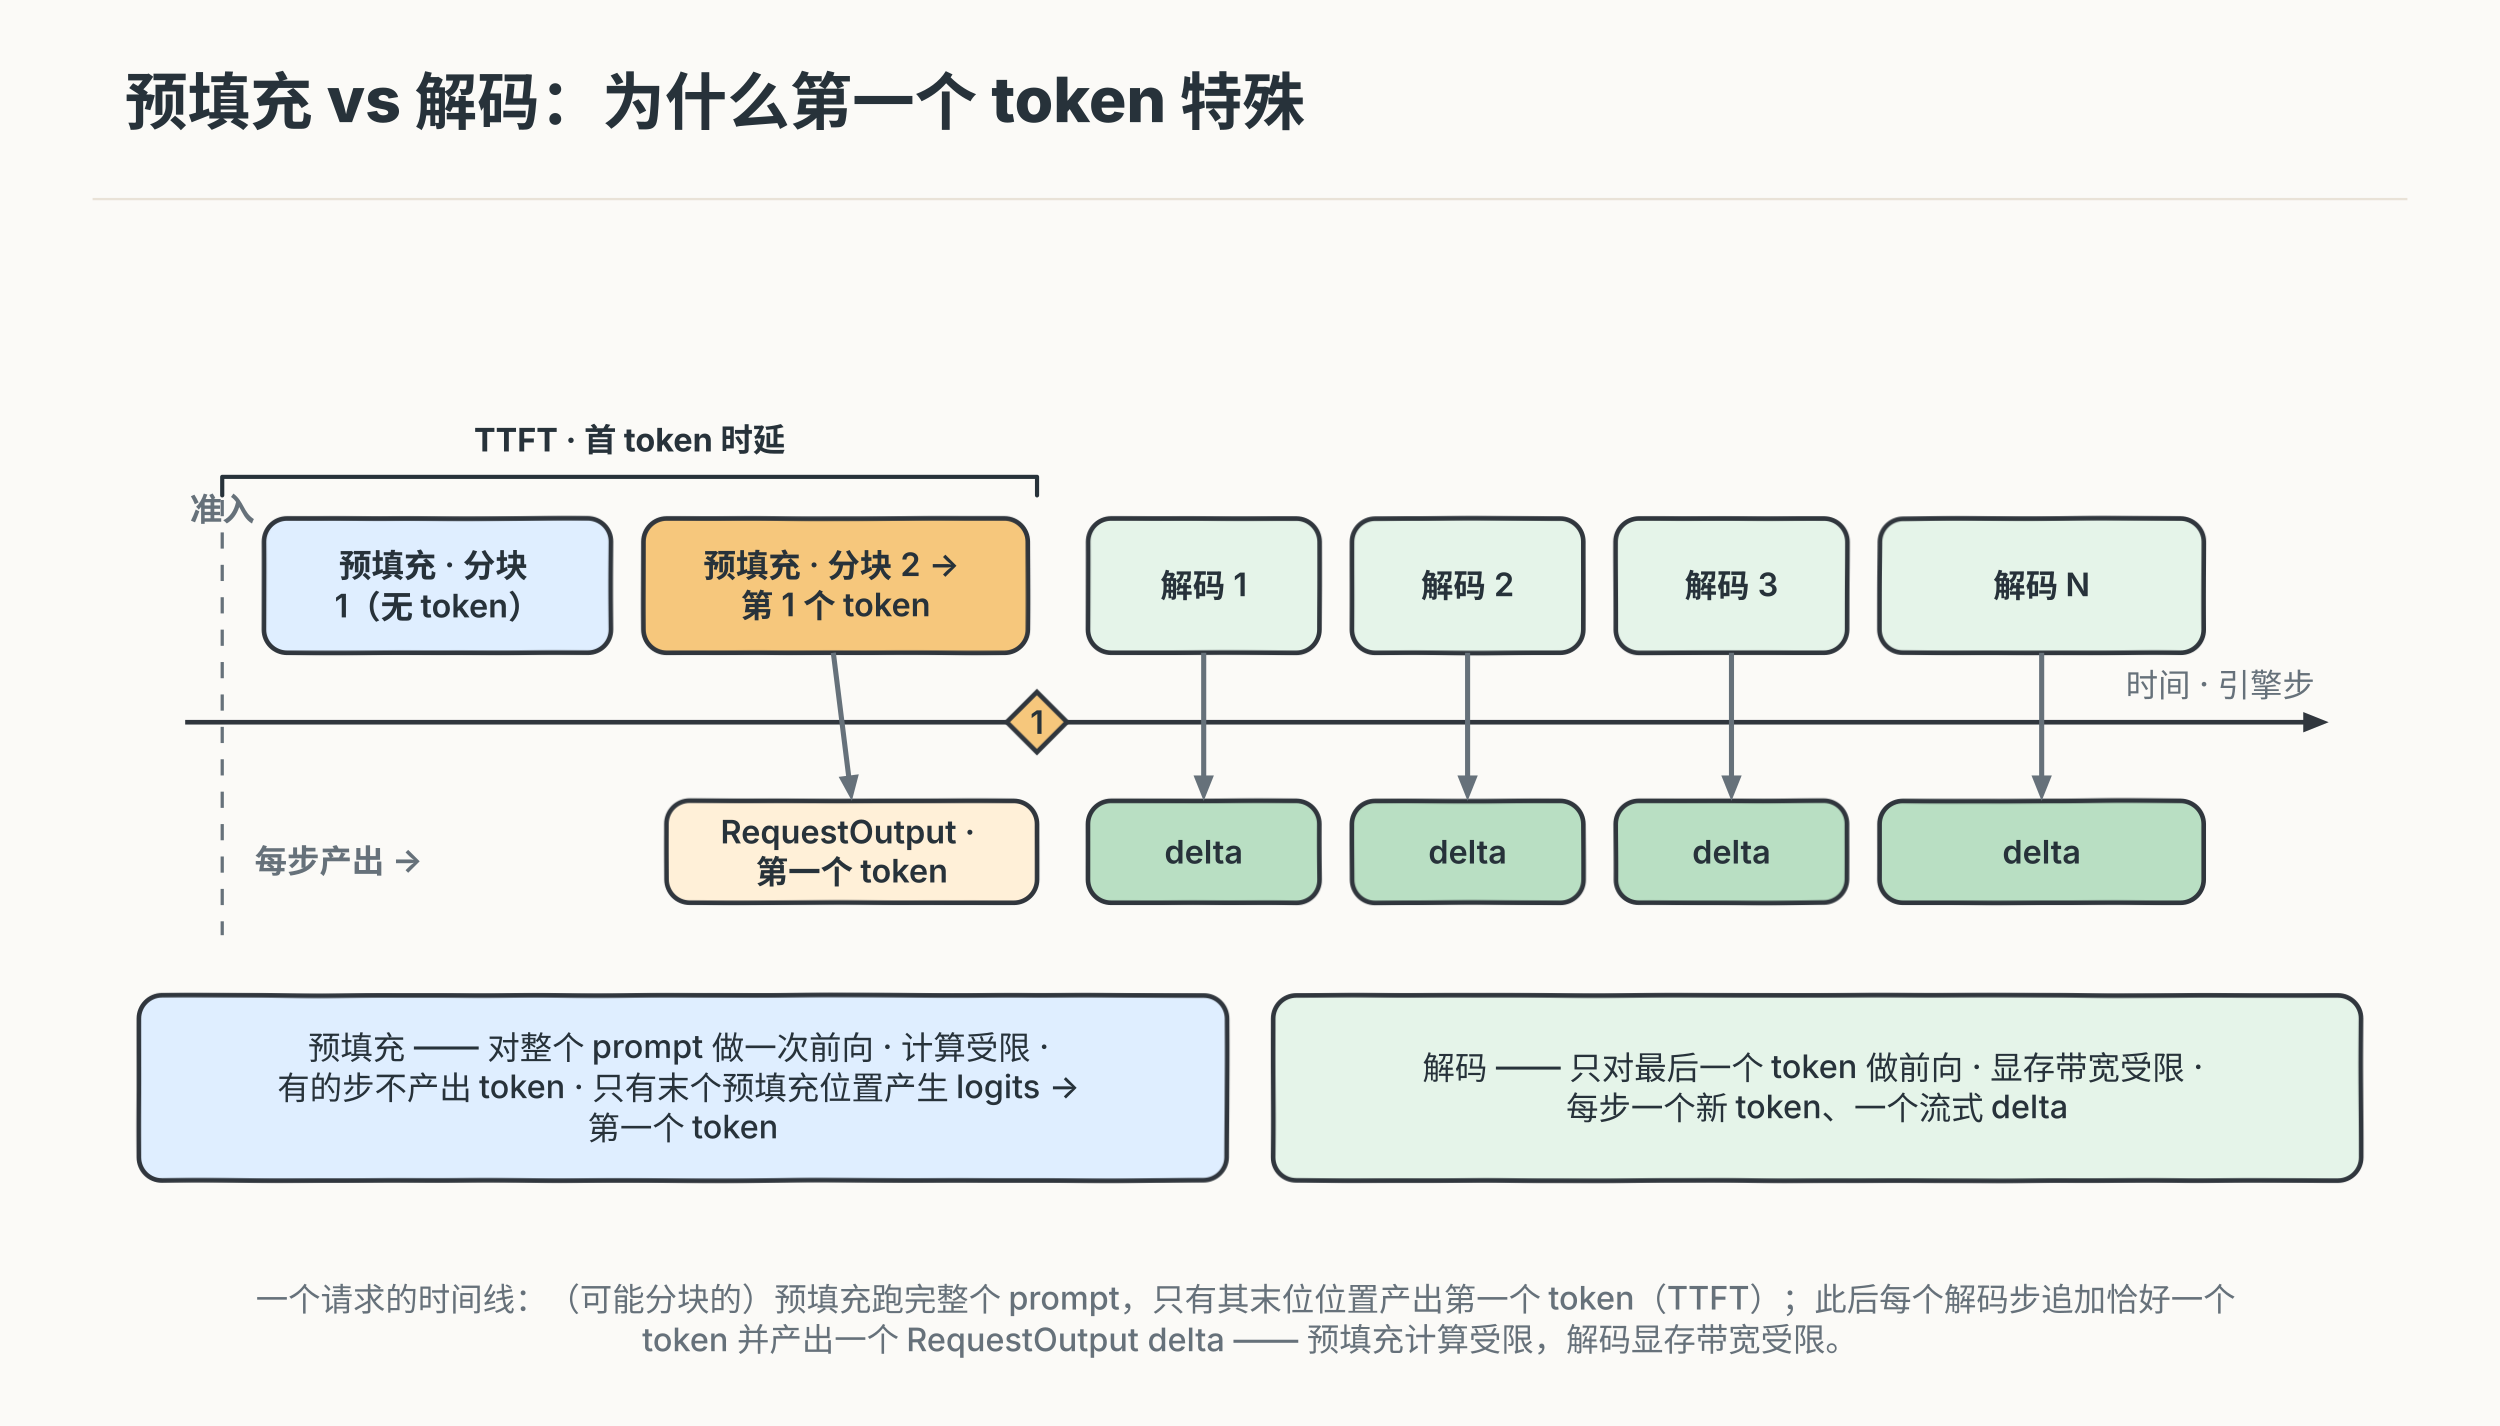
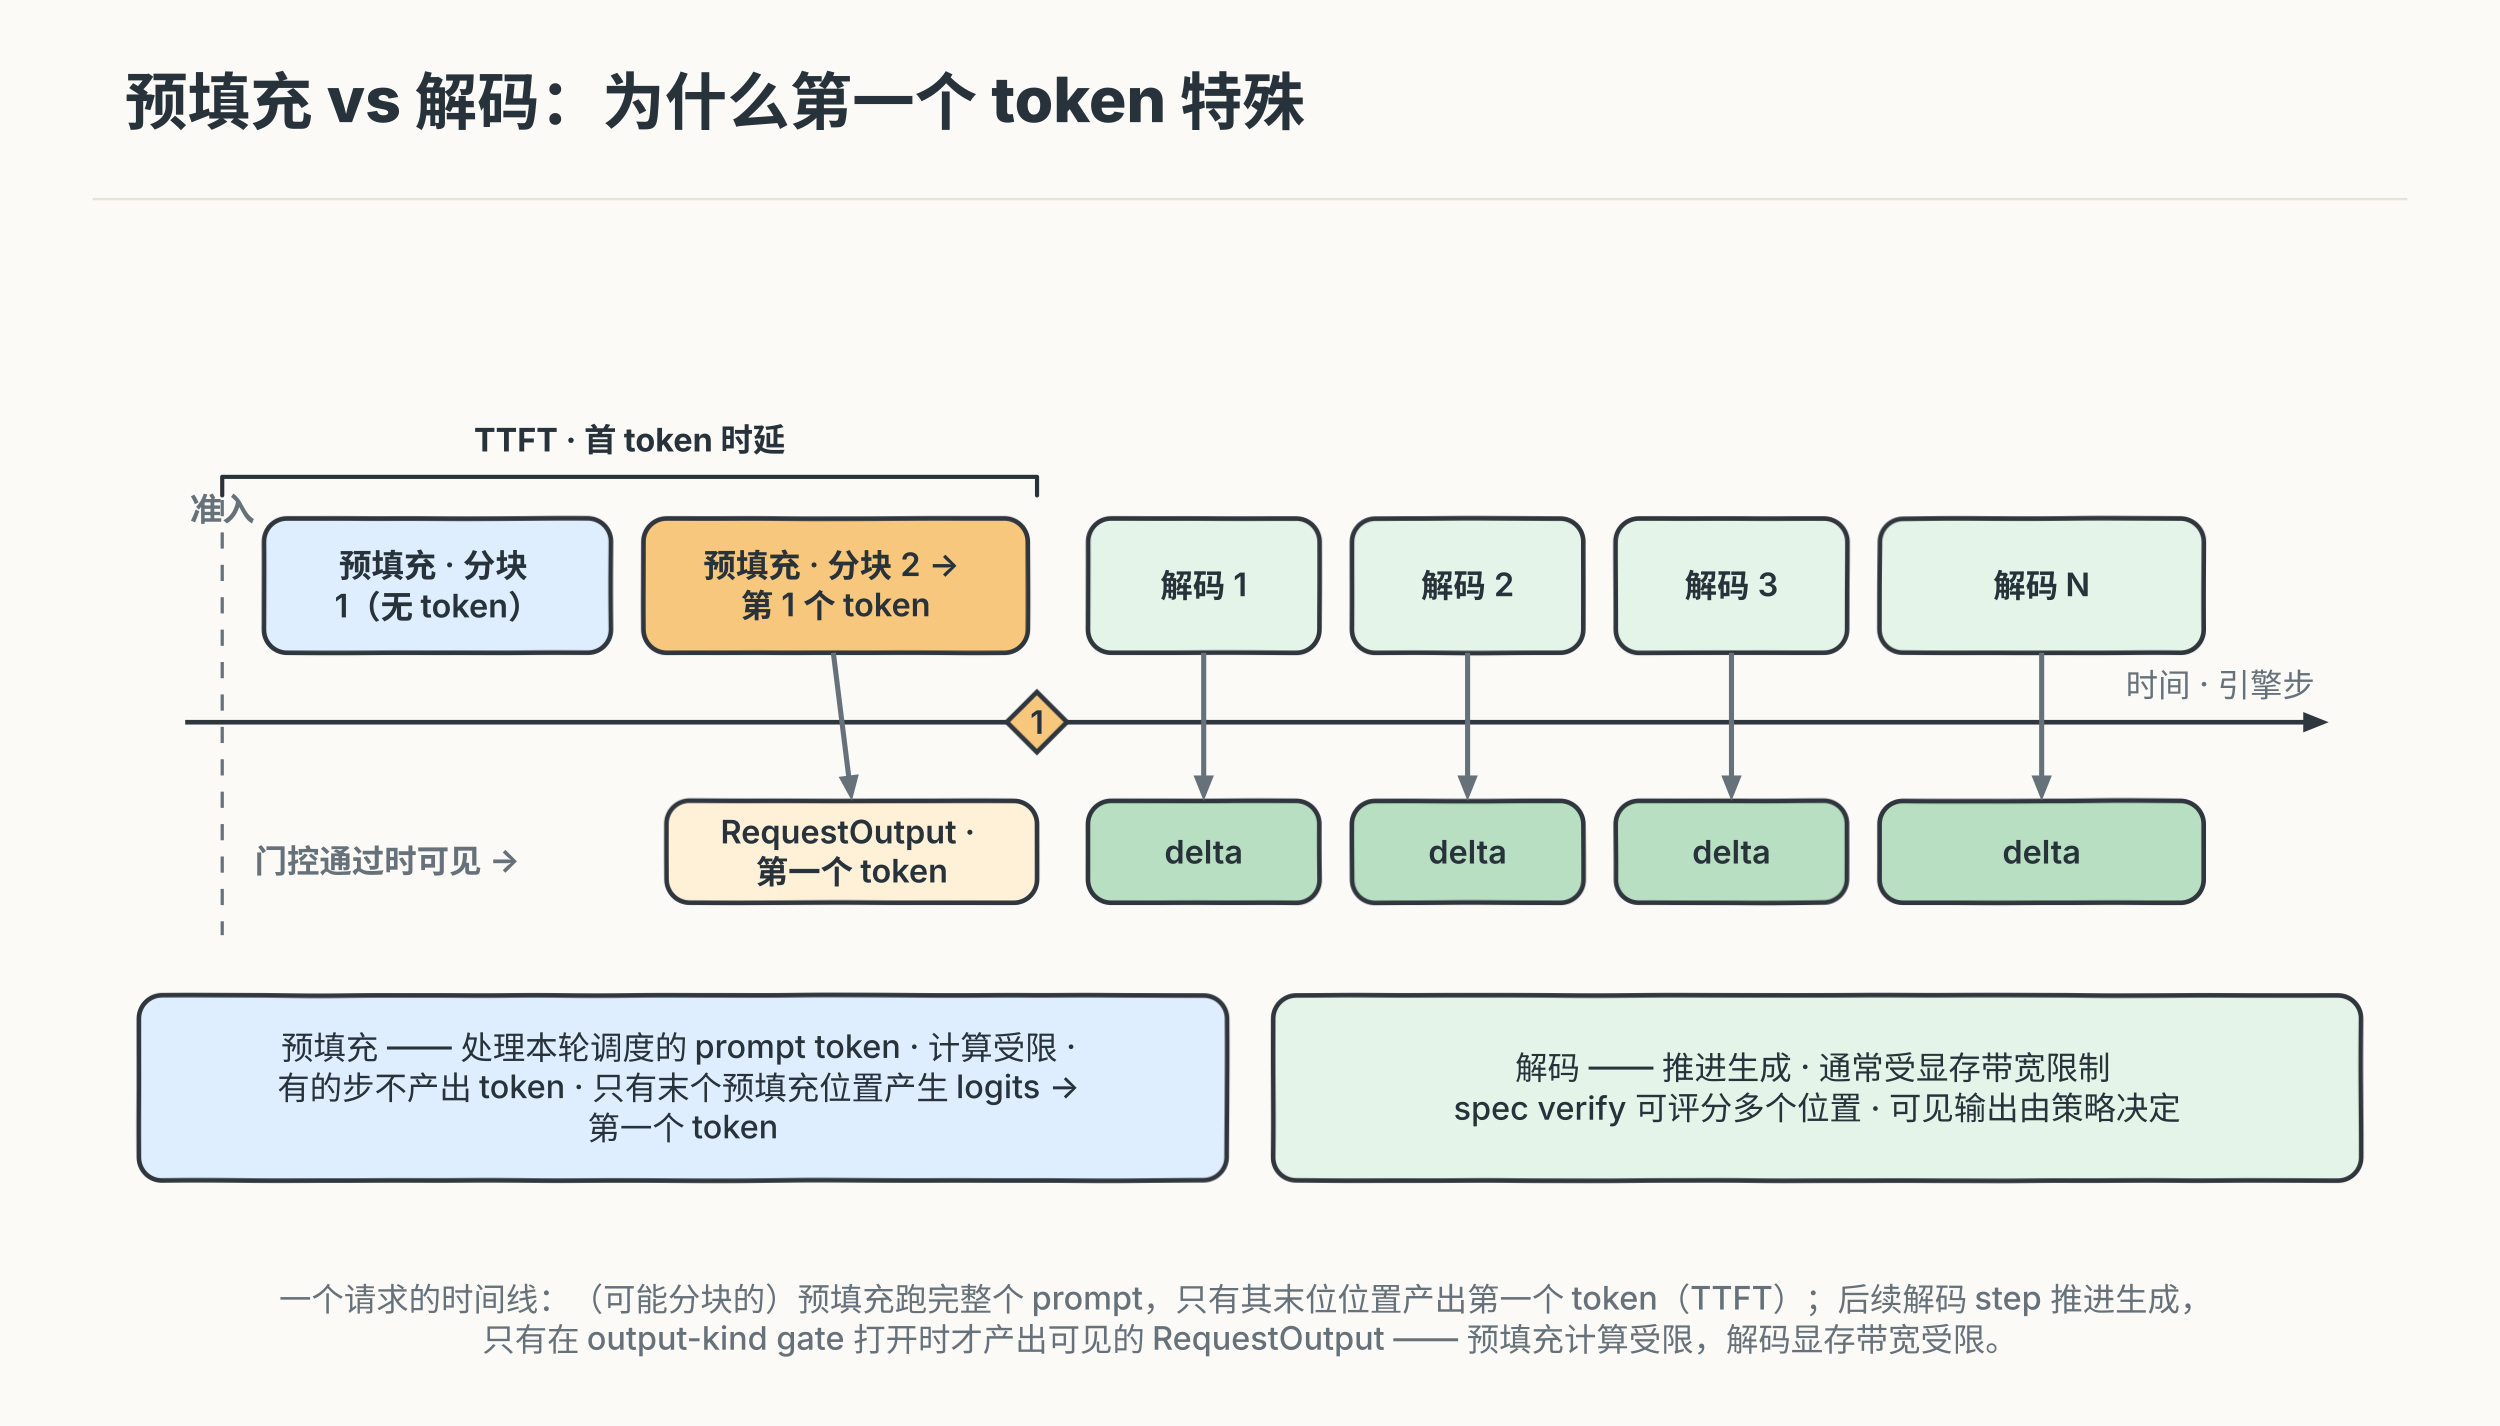
<svg xmlns="http://www.w3.org/2000/svg" width="1080" height="616" viewBox="0 0 1080 616" role="img" aria-label="预填充 vs 解码：为什么第一个 token 特殊">
  <defs>
    <filter id="roughen">
      <feTurbulence type="fractalNoise" baseFrequency="0.018" numOctaves="2" seed="7" result="noise" />
      <feDisplacementMap in="SourceGraphic" in2="noise" scale="0.55" />
    </filter>
    <marker id="arrow" viewBox="0 0 12 12" refX="9.2" refY="6" markerUnits="userSpaceOnUse" markerWidth="12" markerHeight="12" orient="auto-start-reverse">
      <path d="M 1.5 2 L 11 6 L 1.5 10 z" fill="#30363d" />
    </marker>
    <style>
    text { font-family: Inter, -apple-system, BlinkMacSystemFont, "Segoe UI", "PingFang SC", "Noto Sans CJK SC", Arial, sans-serif; }
    .rough { filter: url(#roughen); }
  </style>
  </defs>
  <rect width="1080" height="616" fill="#fbfaf7" />
  <path d="M 40 86 H 1040" stroke="#e9e2d7" stroke-width="1" />
  <text x="54" y="53.72" text-anchor="start" font-size="27" font-weight="800" fill="#27323a">
    <tspan x="54" dy="0">预填充 vs 解码：为什么第一个 token 特殊</tspan>
  </text>
  <path d="M 96 214 L 96 206 L 448 206 L 448 214" fill="none" stroke="#27323a" stroke-width="1.8" stroke-linejoin="round" stroke-linecap="round" />
  <text x="272" y="195.04" text-anchor="middle" font-size="14" font-weight="700" fill="#27323a">
    <tspan x="272" dy="0">TTFT · 首 token 时延</tspan>
  </text>
  <rect class="rough" x="114" y="224" width="150" height="58" rx="10" fill="#dfeeff" stroke="#30363d" stroke-width="2" />
  <text x="189" y="249.36" text-anchor="middle" font-size="14" font-weight="600" fill="#27323a">
    <tspan x="189" dy="0">预填充 · 分块</tspan>
    <tspan x="189" dy="17.36">1（无 token）</tspan>
  </text>
  <rect class="rough" x="278" y="224" width="166" height="58" rx="10" fill="#f6c77c" stroke="#30363d" stroke-width="2" />
  <text x="361" y="249.36" text-anchor="middle" font-size="14" font-weight="600" fill="#27323a">
    <tspan x="361" dy="0">预填充 · 分块 2 →</tspan>
    <tspan x="361" dy="17.36">第 1 个 token</tspan>
  </text>
  <rect class="rough" x="470" y="224" width="100" height="58" rx="10" fill="#e5f4e9" stroke="#30363d" stroke-width="2" />
  <text x="520" y="258.04" text-anchor="middle" font-size="14" font-weight="600" fill="#27323a">
    <tspan x="520" dy="0">解码 1</tspan>
  </text>
  <rect class="rough" x="584" y="224" width="100" height="58" rx="10" fill="#e5f4e9" stroke="#30363d" stroke-width="2" />
  <text x="634" y="258.04" text-anchor="middle" font-size="14" font-weight="600" fill="#27323a">
    <tspan x="634" dy="0">解码 2</tspan>
  </text>
  <rect class="rough" x="698" y="224" width="100" height="58" rx="10" fill="#e5f4e9" stroke="#30363d" stroke-width="2" />
  <text x="748" y="258.04" text-anchor="middle" font-size="14" font-weight="600" fill="#27323a">
    <tspan x="748" dy="0">解码 3</tspan>
  </text>
  <rect class="rough" x="812" y="224" width="140" height="58" rx="10" fill="#e5f4e9" stroke="#30363d" stroke-width="2" />
  <text x="882" y="258.04" text-anchor="middle" font-size="14" font-weight="600" fill="#27323a">
    <tspan x="882" dy="0">解码 N</tspan>
  </text>
  <path d="M 80 312 L 999.0 312.0" fill="none" stroke="#30363d" stroke-width="2" />
  <path d="M 1006 312 L 995.0 316.4 L 995.0 307.6 z" fill="#30363d" />
  <text x="1000" y="301.04" text-anchor="end" font-size="14" font-weight="500" fill="#66717a">
    <tspan x="1000" dy="0">时间  ·  引擎步</tspan>
  </text>
  <path d="M 96 216 L 96 404" fill="none" stroke="#66717a" stroke-width="1.4" stroke-dasharray="7 7" />
  <text x="96" y="225.04" text-anchor="middle" font-size="14" font-weight="700" fill="#66717a">
    <tspan x="96" dy="0">准入</tspan>
  </text>
  <polygon class="rough" points="448,299 461,312 448,325 435,312" fill="#f6c77c" stroke="#30363d" stroke-width="2" />
  <text x="448" y="317.04" text-anchor="middle" font-size="14" font-weight="600" fill="#27323a">
    <tspan x="448" dy="0">1</tspan>
  </text>
  <text x="110" y="377.04" text-anchor="start" font-size="14" font-weight="700" fill="#66717a">
-     <tspan x="110" dy="0">每步产出 →</tspan>
+     <tspan x="110" dy="0">门控通过时可见 →</tspan>
  </text>
  <rect class="rough" x="288" y="346" width="160" height="44" rx="10" fill="#fff0d8" stroke="#30363d" stroke-width="2" />
  <text x="368" y="364.36" text-anchor="middle" font-size="14" font-weight="600" fill="#27323a">
    <tspan x="368" dy="0">RequestOutput ·</tspan>
    <tspan x="368" dy="17.36">第一个 token</tspan>
  </text>
  <rect class="rough" x="470" y="346" width="100" height="44" rx="10" fill="#b9dfc3" stroke="#30363d" stroke-width="2" />
  <text x="520" y="373.04" text-anchor="middle" font-size="14" font-weight="600" fill="#27323a">
    <tspan x="520" dy="0">delta</tspan>
  </text>
  <rect class="rough" x="584" y="346" width="100" height="44" rx="10" fill="#b9dfc3" stroke="#30363d" stroke-width="2" />
  <text x="634" y="373.04" text-anchor="middle" font-size="14" font-weight="600" fill="#27323a">
    <tspan x="634" dy="0">delta</tspan>
  </text>
  <rect class="rough" x="698" y="346" width="100" height="44" rx="10" fill="#b9dfc3" stroke="#30363d" stroke-width="2" />
  <text x="748" y="373.04" text-anchor="middle" font-size="14" font-weight="600" fill="#27323a">
    <tspan x="748" dy="0">delta</tspan>
  </text>
  <rect class="rough" x="812" y="346" width="140" height="44" rx="10" fill="#b9dfc3" stroke="#30363d" stroke-width="2" />
  <text x="882" y="373.04" text-anchor="middle" font-size="14" font-weight="600" fill="#27323a">
    <tspan x="882" dy="0">delta</tspan>
  </text>
  <path d="M 360 282 L 367.1 339.1" fill="none" stroke="#66717a" stroke-width="2.2" />
  <path d="M 368 346 L 362.3 335.6 L 371.0 334.5 z" fill="#66717a" />
  <path d="M 520 282 L 520.0 339.0" fill="none" stroke="#66717a" stroke-width="2.2" />
  <path d="M 520 346 L 515.6 335.0 L 524.4 335.0 z" fill="#66717a" />
  <path d="M 634 282 L 634.0 339.0" fill="none" stroke="#66717a" stroke-width="2.2" />
  <path d="M 634 346 L 629.6 335.0 L 638.4 335.0 z" fill="#66717a" />
  <path d="M 748 282 L 748.0 339.0" fill="none" stroke="#66717a" stroke-width="2.2" />
  <path d="M 748 346 L 743.6 335.0 L 752.4 335.0 z" fill="#66717a" />
  <path d="M 882 282 L 882.0 339.0" fill="none" stroke="#66717a" stroke-width="2.2" />
  <path d="M 882 346 L 877.6 335.0 L 886.4 335.0 z" fill="#66717a" />
  <rect class="rough" x="60" y="430" width="470" height="80" rx="10" fill="#dfeeff" stroke="#30363d" stroke-width="2" />
  <text x="295" y="457.68" text-anchor="middle" font-size="14" font-weight="500" fill="#27323a">
-     <tspan x="295" dy="0">预填充 —— 对整个 prompt 做一次前向 · 计算受限 ·</tspan>
+     <tspan x="295" dy="0">预填充 —— 处理本轮调度的 prompt token · 计算受限 ·</tspan>
    <tspan x="295" dy="17.36">有的步不产出 token · 只有末个预填充位置产生 logits →</tspan>
    <tspan x="295" dy="17.36">第一个 token</tspan>
  </text>
  <rect class="rough" x="550" y="430" width="470" height="80" rx="10" fill="#e5f4e9" stroke="#30363d" stroke-width="2" />
  <text x="785" y="466.36" text-anchor="middle" font-size="14" font-weight="500" fill="#27323a">
-     <tspan x="785" dy="0">解码 —— 只对最后一个 token 做前向 · 显存带宽受限 ·</tspan>
-     <tspan x="785" dy="17.36">每步一个新 token、一个流式 delta</tspan>
+     <tspan x="785" dy="0">解码 —— 推进生成 · 通常受显存带宽限制</tspan>
+     <tspan x="785" dy="17.36">spec verify 可评分多个位置 · 可见输出由策略决定</tspan>
  </text>
  <text x="540" y="566.36" text-anchor="middle" font-size="14" font-weight="500" fill="#66717a">
-     <tspan x="540" dy="0">一个请求的时间线：（可能分块的）预填充跑完整个 prompt，只有其末位位置产出第一个 token（TTFT）；此后每个解码步追加恰好一个</tspan>
-     <tspan x="540" dy="17.36">token 并产出一个 RequestOutput delta —— 预填充计算受限，解码显存带宽受限。</tspan>
+     <tspan x="540" dy="0">一个请求的时间线：（可能分块的）预填充跑完整个 prompt，只有其末位位置产出第一个 token（TTFT）；后续解码 step 推进生成，</tspan>
+     <tspan x="540" dy="17.36">只有在 output-kind gate 打开时才产出可见的 RequestOutput —— 预填充计算受限，解码显存带宽受限。</tspan>
  </text>
</svg>
